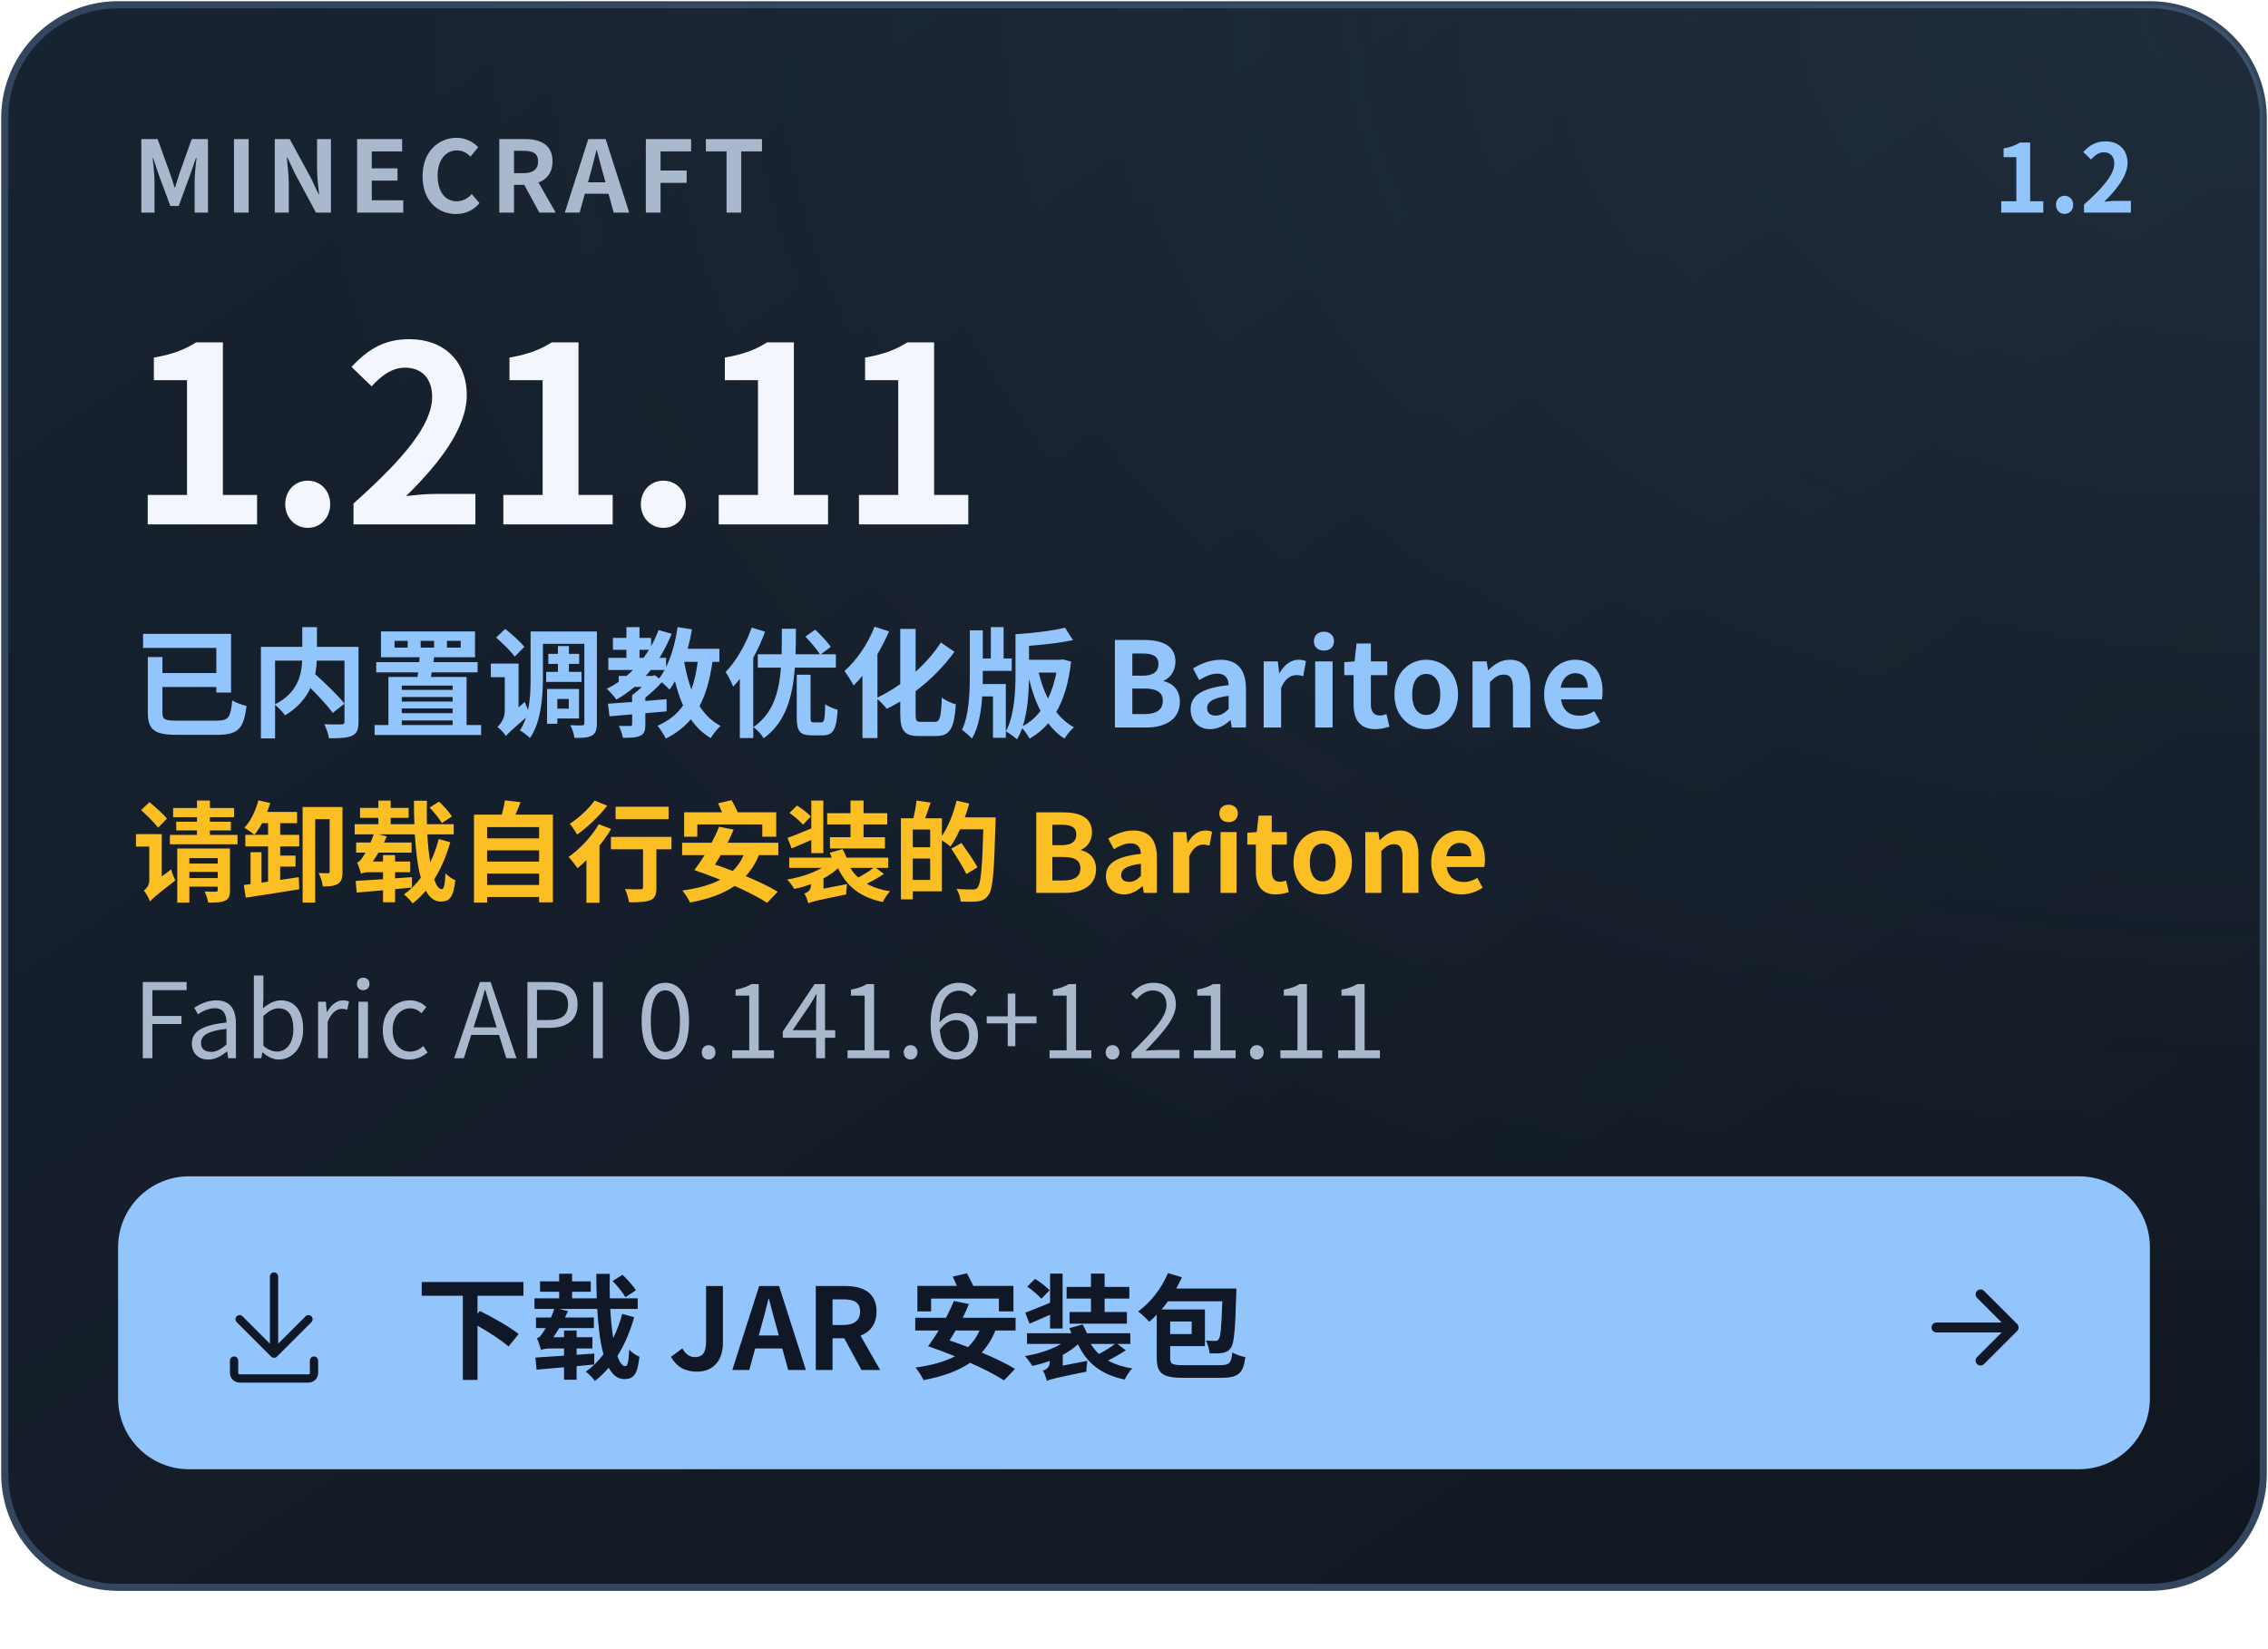
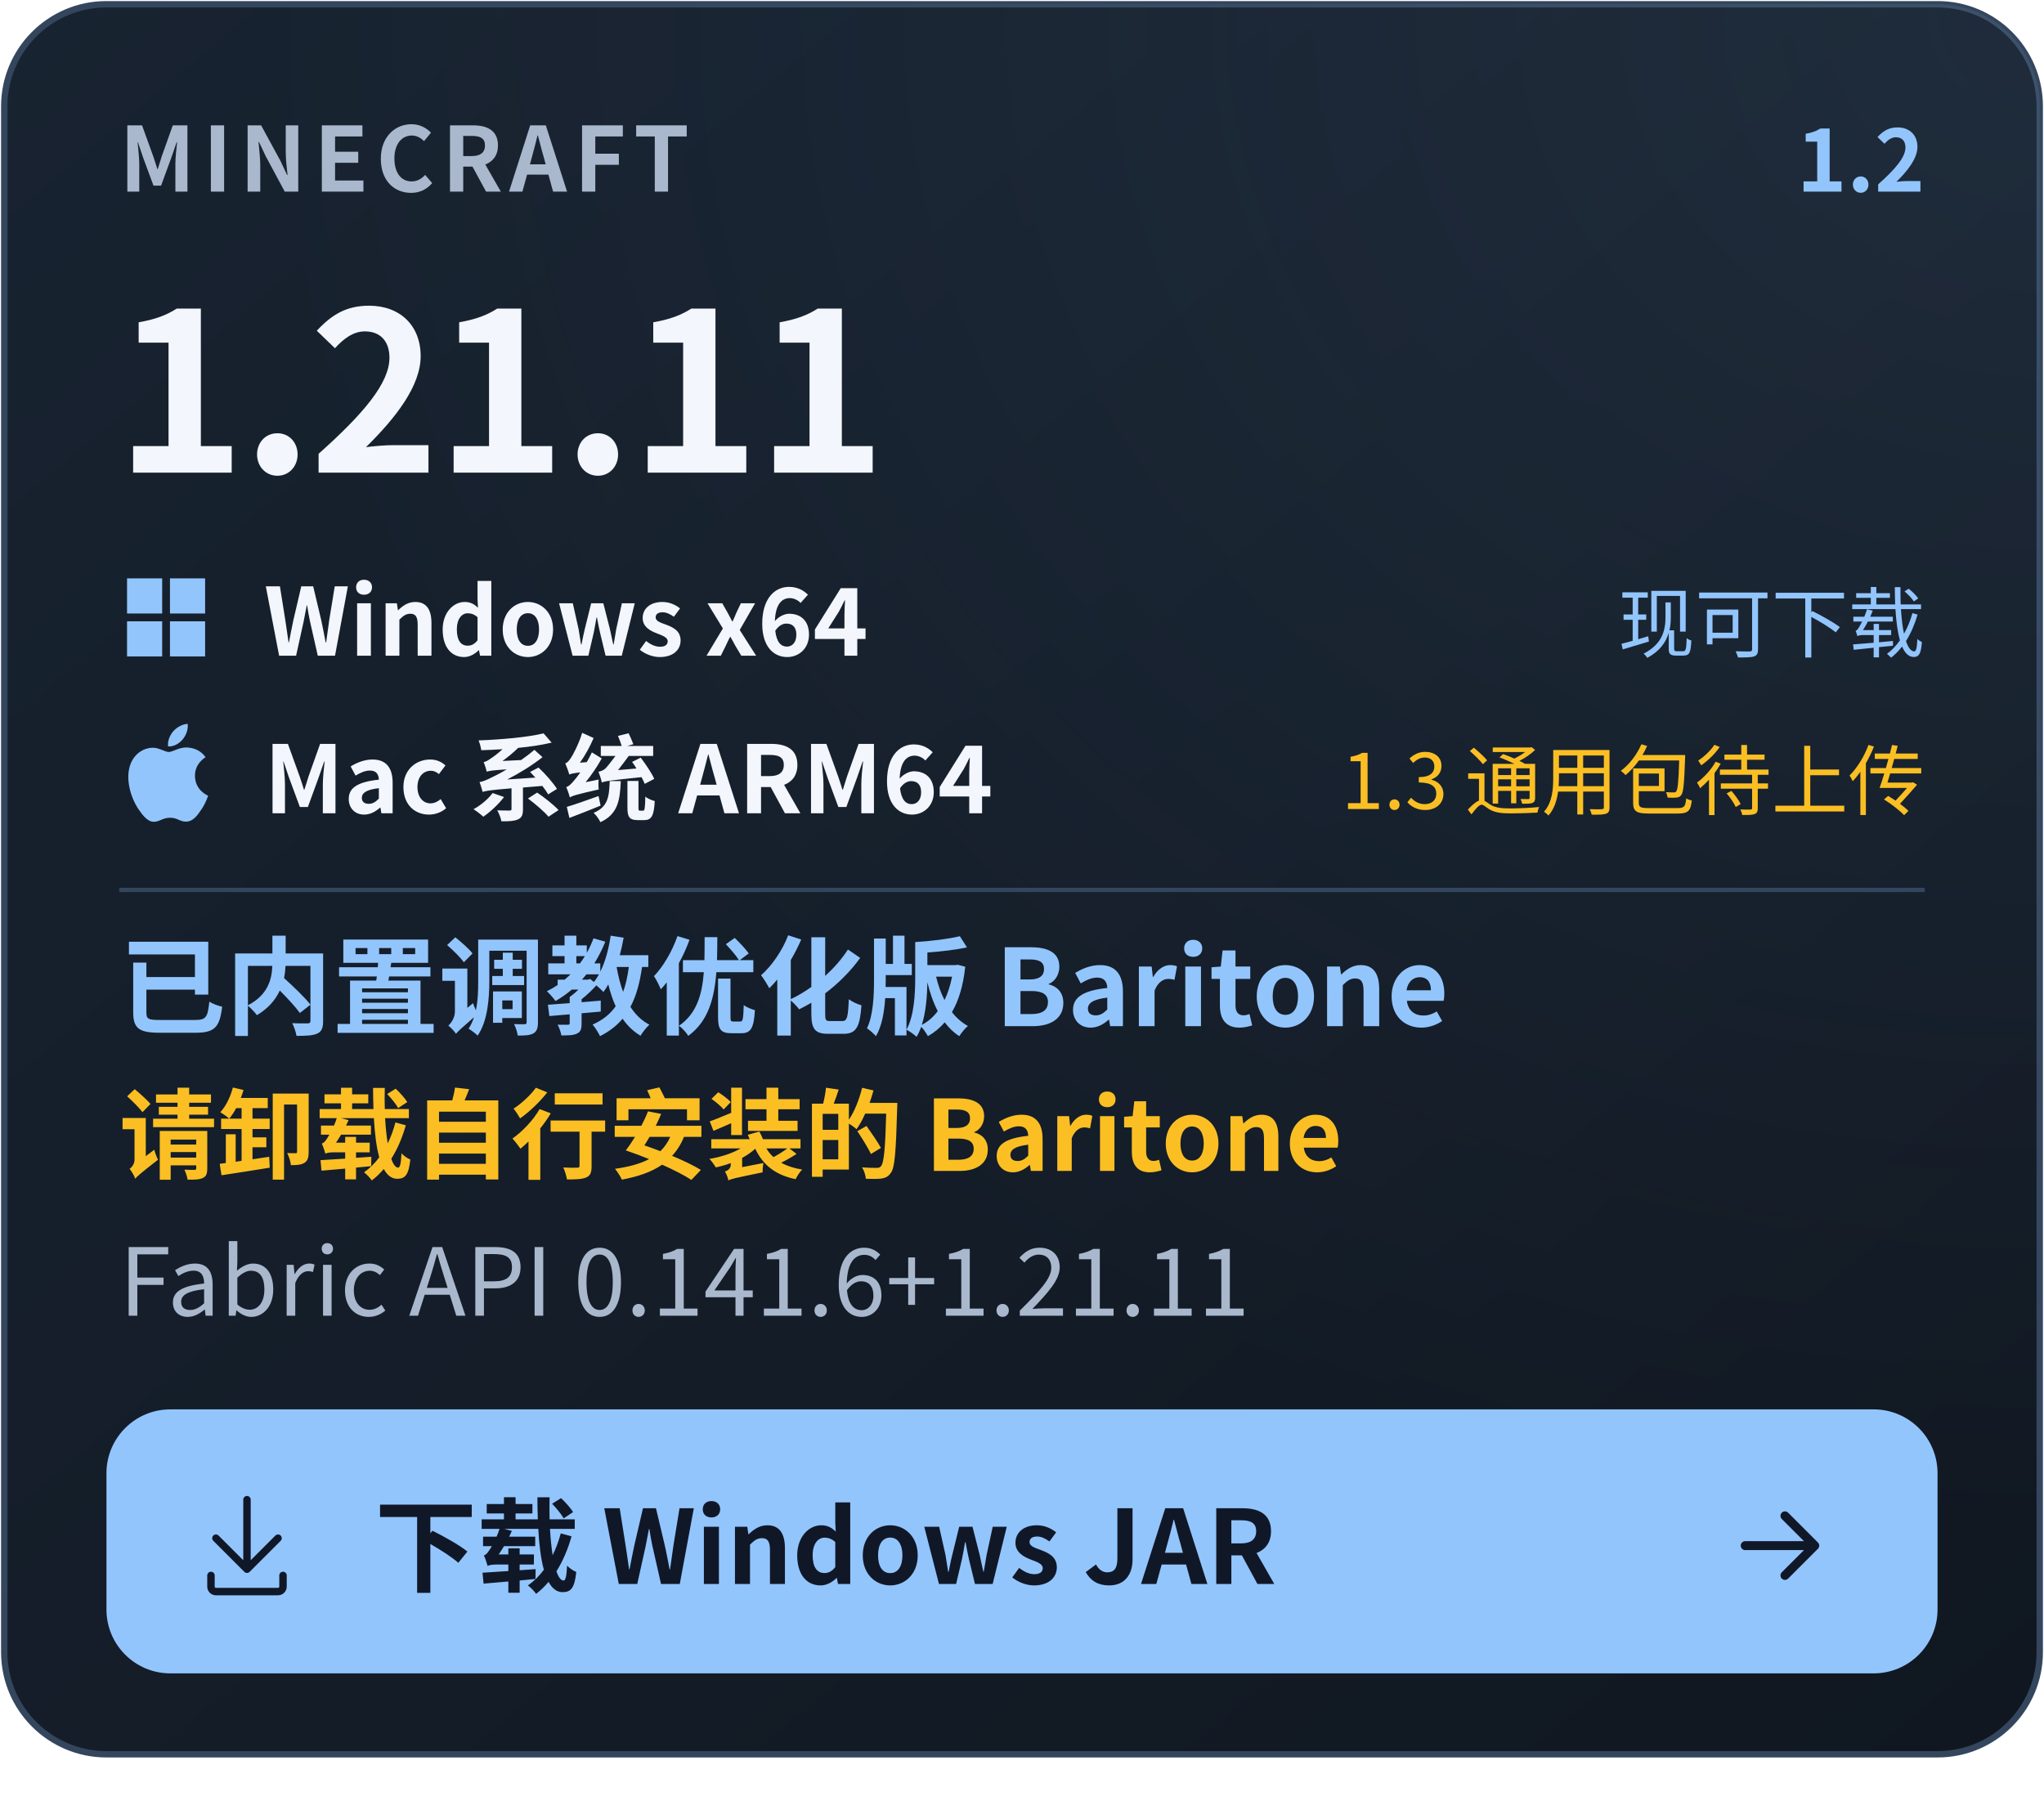
- <svg xmlns="http://www.w3.org/2000/svg" width="480" height="349" viewBox="0 0 480 349" role="img" aria-label="下载 Minecraft 1.21.11 JAR · 正式版 1.2 · 仅 Windows x64 · 已内置调教优化版 Baritone · 请卸载自行安装的 Baritone">
+ <svg xmlns="http://www.w3.org/2000/svg" width="480" height="425" viewBox="0 0 480 425" role="img" aria-label="下载 Minecraft 1.21.11 JAR · 正式版 1.2 · 仅 Windows x64 · Mac 系统 ARM64：1.3 通用包待上传 · 已内置调教优化版 Baritone · 请卸载自行安装的 Baritone">
  <defs>
    <linearGradient id="bg" x1="0" y1="0" x2="1" y2="1">
      <stop stop-color="#182331" />
      <stop offset="1" stop-color="#101720" />
    </linearGradient>
    <radialGradient id="glow" cx="100%" cy="0%" r="110%">
      <stop stop-color="#93C5FD" stop-opacity=".09" />
      <stop offset=".8" stop-color="#93C5FD" stop-opacity="0" />
    </radialGradient>
  </defs>
  <g font-family="Segoe UI, Microsoft YaHei, Noto Sans CJK SC, PingFang SC, Arial, sans-serif">
-     <rect x="1" y="1" width="478" height="335" rx="24" fill="url(#bg)" stroke="#34465D" stroke-width="1.5" />
-     <rect x="1" y="1" width="478" height="335" rx="24" fill="url(#glow)" />
+     <rect x="1" y="1" width="478" height="411" rx="24" fill="url(#bg)" stroke="#34465D" stroke-width="1.5" />
+     <rect x="1" y="1" width="478" height="411" rx="24" fill="url(#glow)" />
    <text x="28" y="45" font-size="21" fill="#A9B8CC" font-weight="600" letter-spacing="1.7">MINECRAFT</text>
    <text x="452" y="45" font-size="20" fill="#93C5FD" font-weight="650" id="release-version" text-anchor="end">1.2</text>
    <text x="27" y="111" font-size="52" fill="#F3F6FC" font-weight="700" id="game-version" letter-spacing="-1">1.21.11</text>
-     <text x="28" y="154" font-size="25" fill="#93C5FD" font-weight="600" id="download-note">已内置调教优化版 Baritone</text>
-     <text x="28" y="189" font-size="23" fill="#FBBF24" font-weight="650" id="baritone-warning">请卸载自行安装的 Baritone</text>
-     <text x="28" y="224" font-size="22" fill="#A9B8CC" font-weight="400" id="fabric-api">Fabric API  0.141.6+1.21.11</text>
-     <rect x="25" y="249" width="430" height="62" rx="15" fill="#93C5FD" />
-     <g transform="translate(44 267) scale(1.166667)" fill="#101828">
+     <g transform="translate(28 134) scale(0.9166667)" fill="#93C5FD">
+       <path d="M2 2h9v9H2zm11 0h9v9h-9zM2 13h9v9H2zm11 0h9v9h-9z" />
+     </g>
+     <text x="62" y="154" font-size="22" font-weight="600" fill="#F3F6FC">Windows x64</text>
+     <text x="452" y="153" text-anchor="end" font-size="18" fill="#93C5FD">现可下载</text>
+     <g transform="translate(28 170) scale(0.9583333)" fill="#93C5FD">
+       <path d="M12.152 6.896c-.948 0-2.415-1.078-3.96-1.04-2.04.027-3.91 1.183-4.961 3.014-2.117 3.675-.546 9.103 1.519 12.09 1.013 1.454 2.208 3.09 3.792 3.039 1.52-.065 2.09-.987 3.935-.987 1.831 0 2.35.987 3.96.948 1.637-.026 2.676-1.48 3.676-2.948 1.156-1.688 1.636-3.325 1.662-3.415-.039-.013-3.182-1.221-3.22-4.857-.026-3.04 2.48-4.494 2.597-4.559-1.429-2.09-3.623-2.324-4.39-2.376-2-.156-3.675 1.09-4.61 1.09zM15.53 3.83c.843-1.012 1.4-2.427 1.245-3.83-1.207.052-2.662.805-3.532 1.818-.78.896-1.454 2.338-1.273 3.714 1.338.104 2.715-.688 3.559-1.701" />
+     </g>
+     <text x="62" y="191" font-size="22" font-weight="600" fill="#F3F6FC">Mac 系统 ARM64</text>
+     <text x="452" y="190" text-anchor="end" font-size="18" fill="#FBBF24">1.3 通用包待上传</text>
+     <path d="M28 209H452" stroke="#34465D" />
+     <text x="28" y="241" font-size="25" fill="#93C5FD" font-weight="600" id="download-note">已内置调教优化版 Baritone</text>
+     <text x="28" y="275" font-size="23" fill="#FBBF24" font-weight="650" id="baritone-warning">请卸载自行安装的 Baritone</text>
+     <text x="28" y="309" font-size="22" fill="#A9B8CC" font-weight="400" id="fabric-api">Fabric API  0.141.6+1.21.11</text>
+     <rect x="25" y="331" width="430" height="62" rx="15" fill="#93C5FD" />
+     <g transform="translate(44 349) scale(1.166667)" fill="#101828">
      <path d="M4.75 17.25a.75.75 0 0 1 .75.75v2.25c0 .138.112.25.25.25h12.5a.25.25 0 0 0 .25-.25V18a.75.75 0 0 1 1.5 0v2.25A1.75 1.75 0 0 1 18.25 22H5.75A1.75 1.75 0 0 1 4 20.25V18a.75.75 0 0 1 .75-.75Z" />
      <path d="M5.22 9.97a.749.749 0 0 1 1.06 0l4.97 4.969V2.75a.75.75 0 0 1 1.5 0v12.189l4.97-4.969a.749.749 0 1 1 1.06 1.06l-6.25 6.25a.749.749 0 0 1-1.06 0l-6.25-6.25a.749.749 0 0 1 0-1.06Z" />
    </g>
-     <text x="88" y="290" font-size="24" fill="#101828" font-weight="650">下载 JAR 安装包</text>
-     <g transform="translate(404 267) scale(1.166667)" fill="none" stroke="#101828" stroke-width="1.8" stroke-linecap="round" stroke-linejoin="round">
+     <text x="88" y="372" font-size="24" fill="#101828" font-weight="650">下载 Windows JAR</text>
+     <g transform="translate(404 349) scale(1.166667)" fill="none" stroke="#101828" stroke-width="1.8" stroke-linecap="round" stroke-linejoin="round">
      <path d="M5 12h14m-6-6 6 6-6 6" />
    </g>
  </g>
</svg>
